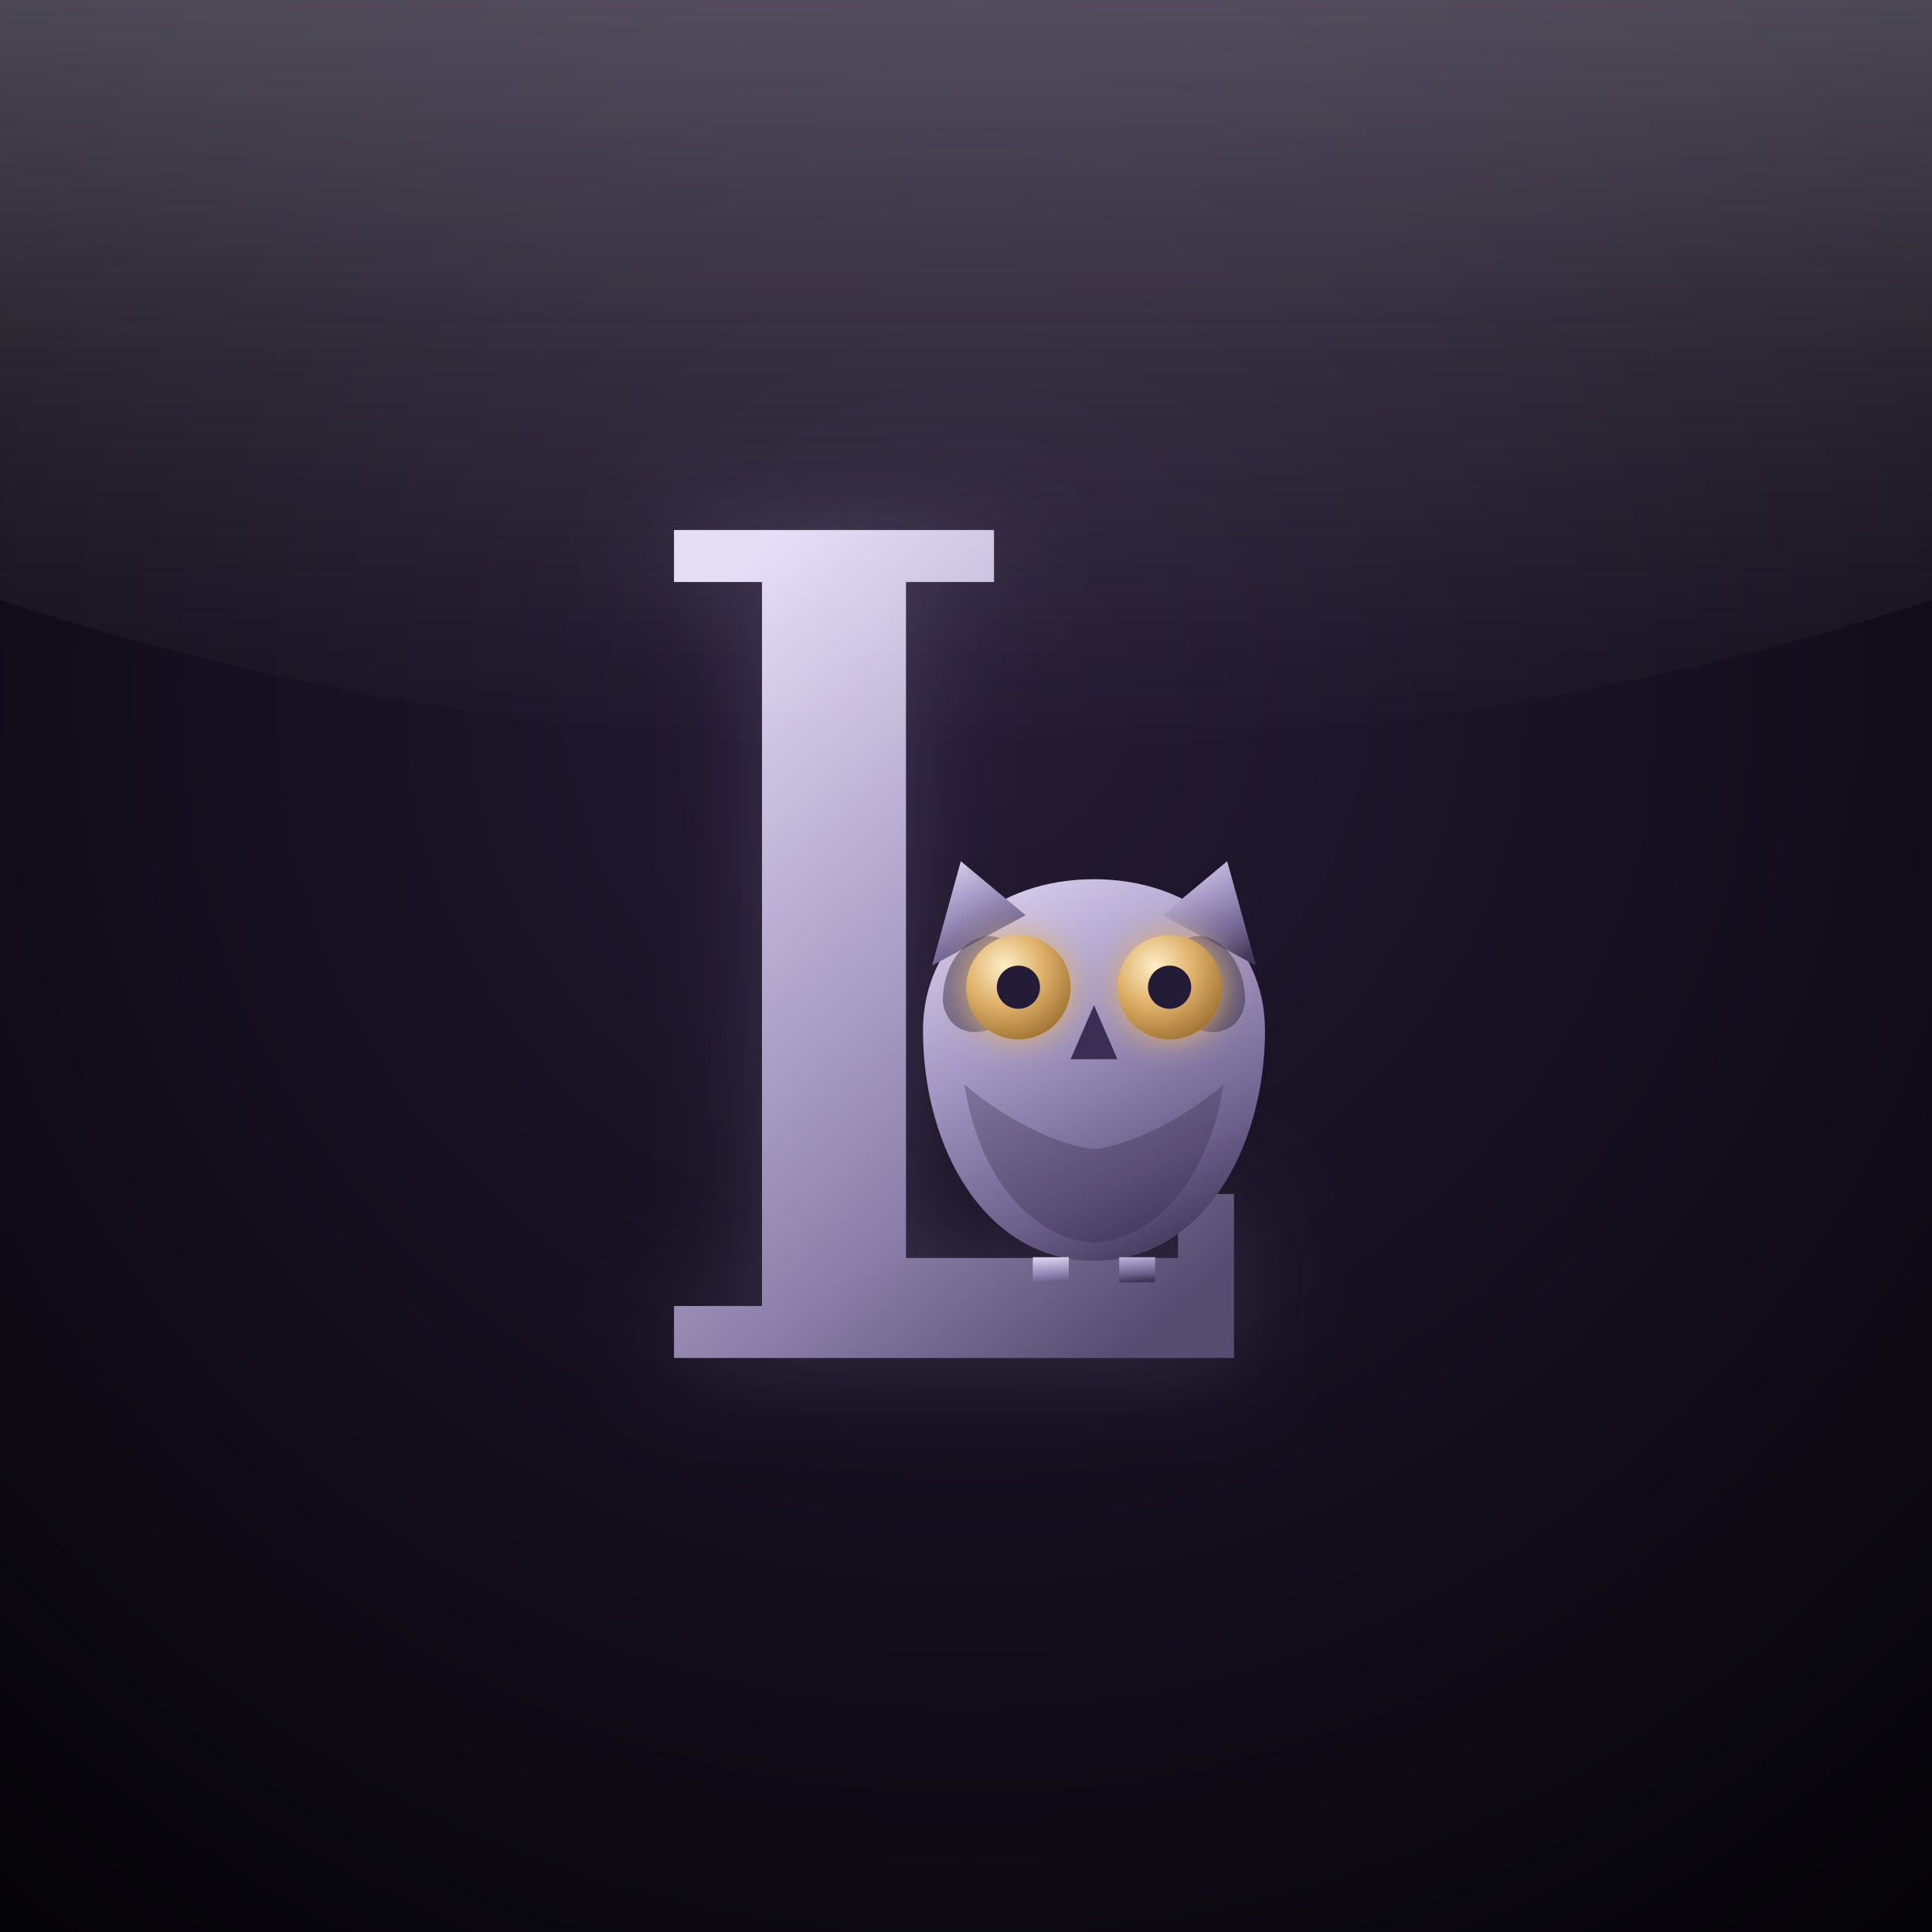
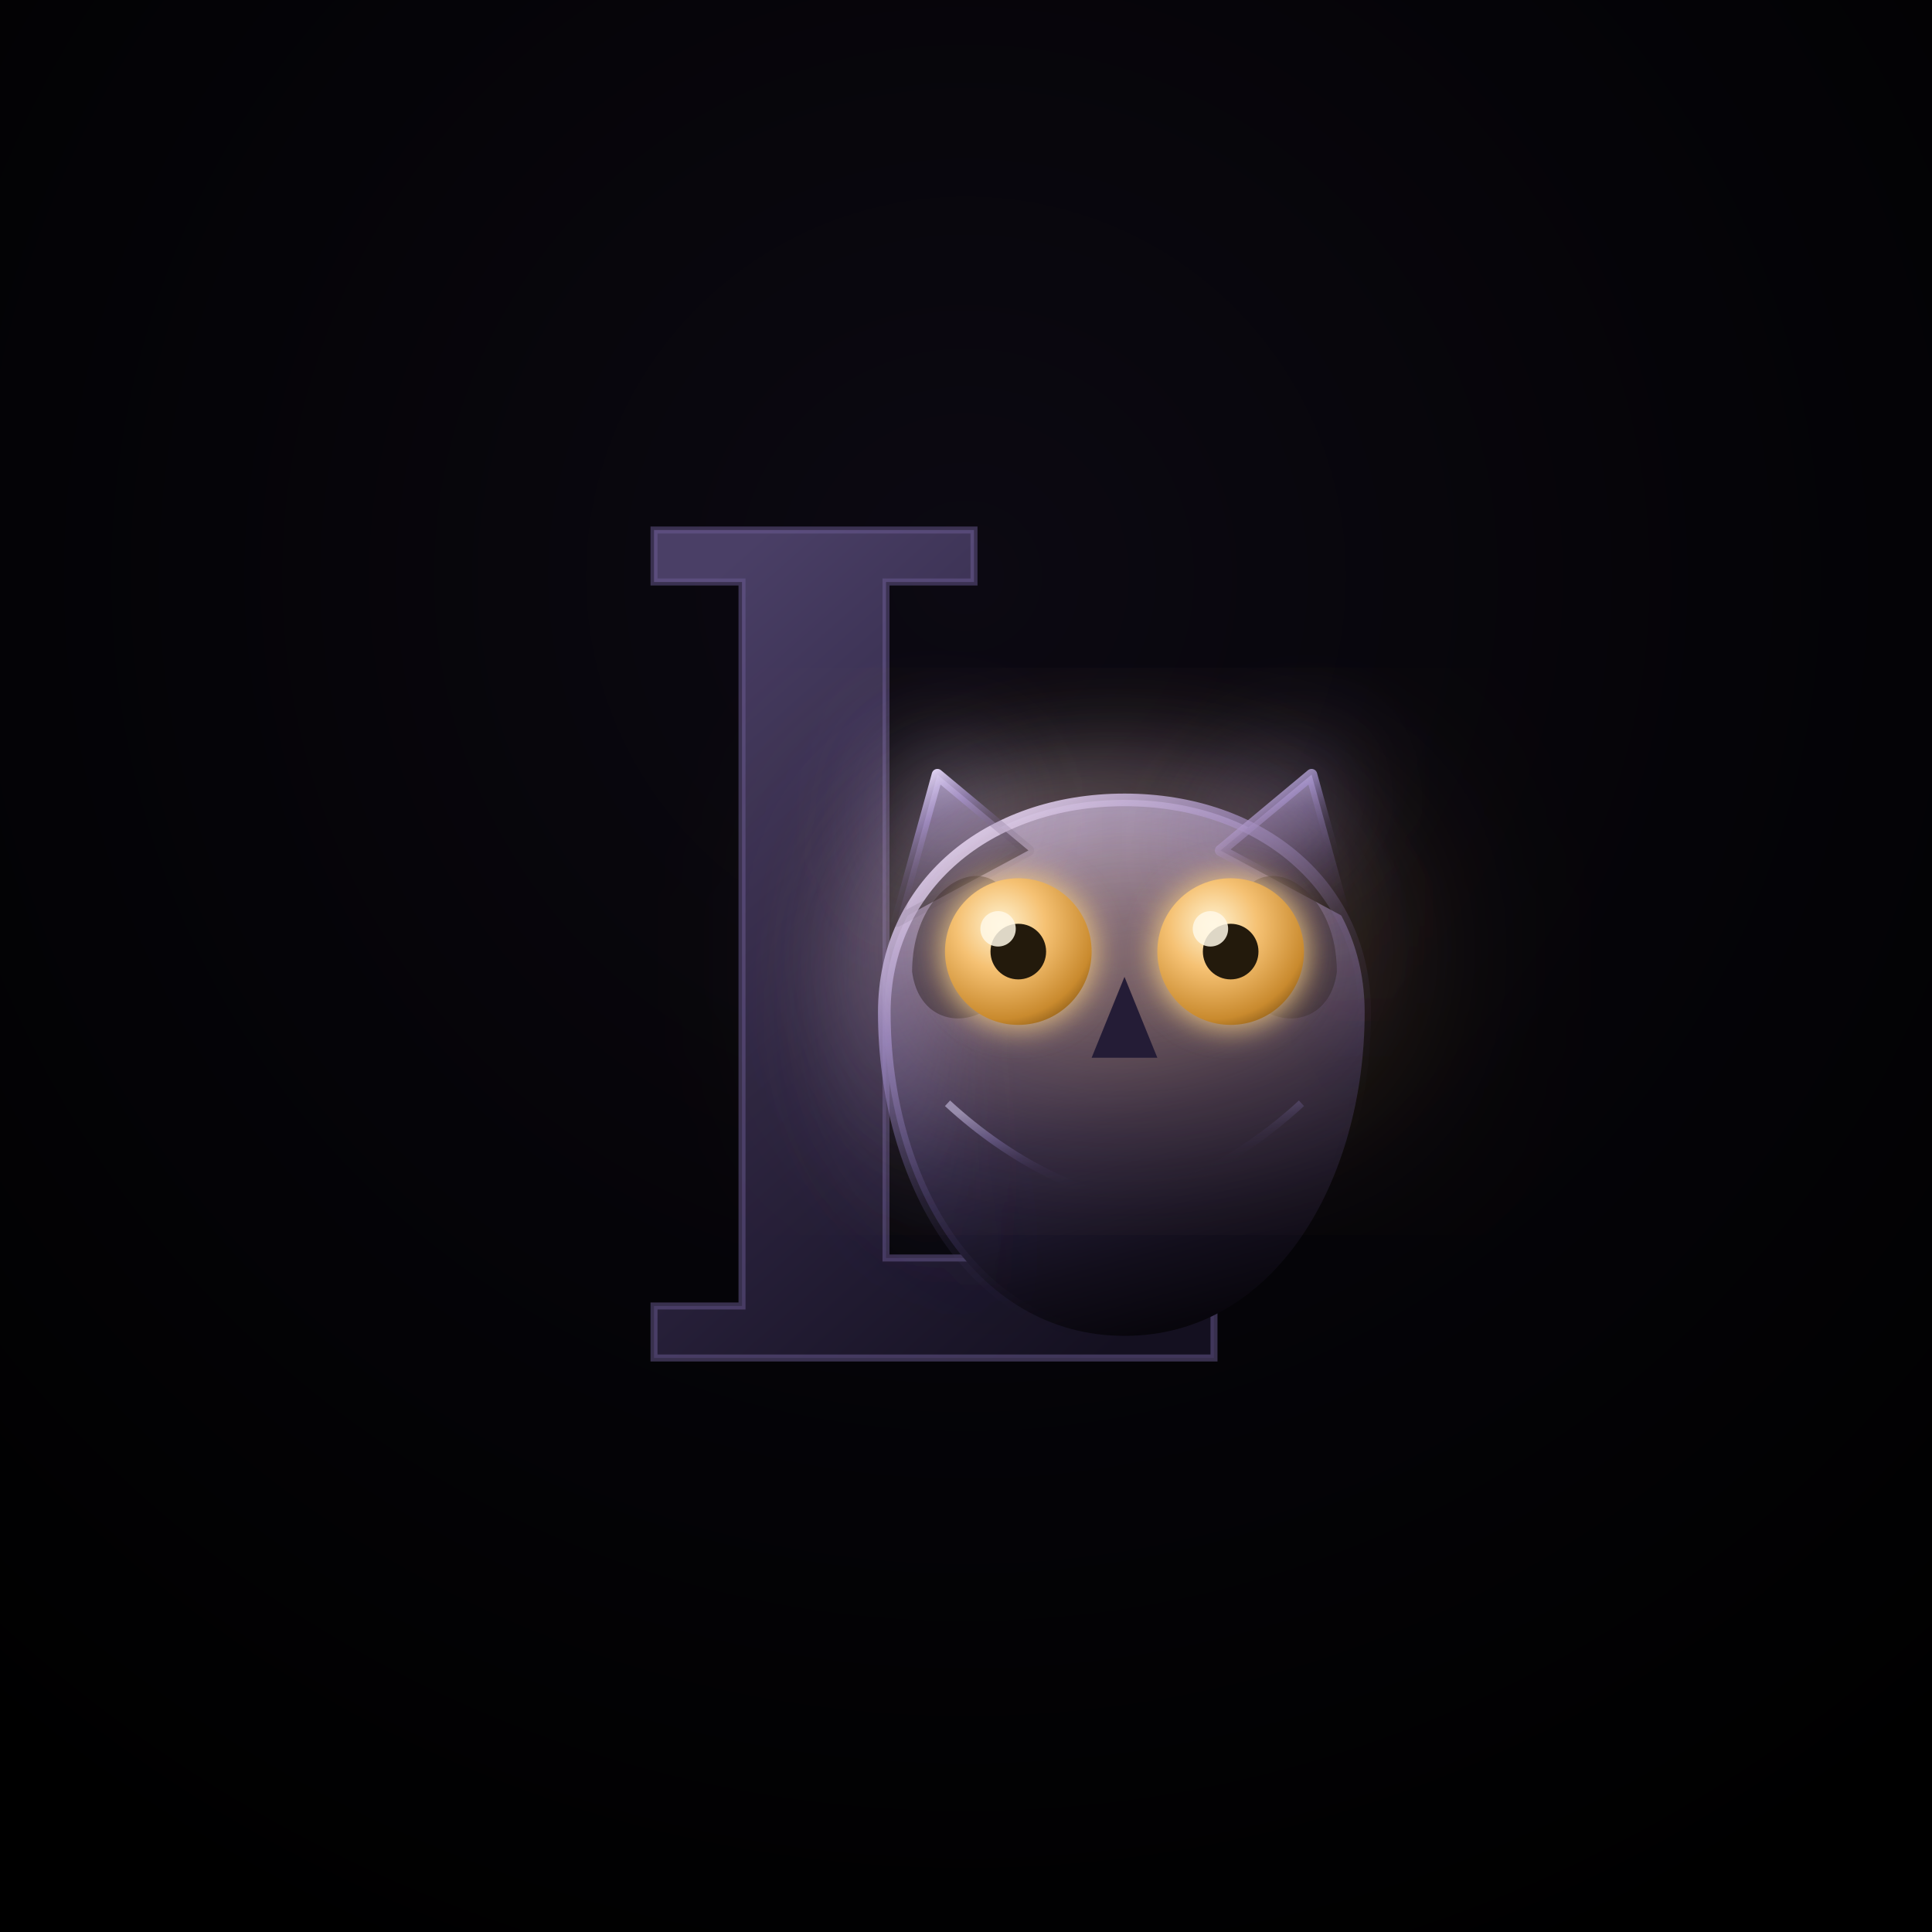
<svg xmlns="http://www.w3.org/2000/svg" viewBox="0 0 1024 1024" width="1024" height="1024">
  <defs>
-     <radialGradient id="bg" cx=".5" cy=".36" r=".8">
-       <stop offset="0" stop-color="#251B34" />
-       <stop offset=".55" stop-color="#130E1C" />
-       <stop offset="1" stop-color="#050408" />
+     <radialGradient id="bg" cx=".5" cy=".3" r=".78">
+       <stop offset="0" stop-color="#0C0912" />
+       <stop offset=".5" stop-color="#050408" />
+       <stop offset="1" stop-color="#000000" />
    </radialGradient>
-     <linearGradient id="mark" x1=".2" y1="0" x2=".8" y2="1">
-       <stop offset="0" stop-color="#E4DCF4" />
-       <stop offset=".34" stop-color="#BAAFD2" />
-       <stop offset=".7" stop-color="#8C80AA" />
-       <stop offset="1" stop-color="#564C70" />
+     <linearGradient id="body" x1=".34" y1="0" x2=".58" y2="1">
+       <stop offset="0" stop-color="#9E93BD" />
+       <stop offset=".28" stop-color="#5C5079" />
+       <stop offset=".6" stop-color="#2A2340" />
+       <stop offset=".85" stop-color="#120E1B" />
+       <stop offset="1" stop-color="#07050B" />
    </linearGradient>
-     <linearGradient id="owl" x1=".28" y1="0" x2=".72" y2="1">
-       <stop offset="0" stop-color="#D5CBEA" />
-       <stop offset=".38" stop-color="#A296C2" />
-       <stop offset=".78" stop-color="#6A5E8A" />
-       <stop offset="1" stop-color="#413758" />
+     <linearGradient id="rim" x1=".2" y1="0" x2=".7" y2=".85">
+       <stop offset="0" stop-color="#E4DAFF" />
+       <stop offset=".3" stop-color="#A08FD6" stop-opacity=".7" />
+       <stop offset=".62" stop-color="#5B4E86" stop-opacity=".2" />
+       <stop offset="1" stop-color="#000000" stop-opacity="0" />
    </linearGradient>
-     <radialGradient id="eye" cx=".36" cy=".3" r=".82">
-       <stop offset="0" stop-color="#FDEEC9" />
-       <stop offset=".45" stop-color="#E0B26B" />
-       <stop offset="1" stop-color="#96682A" />
+     <linearGradient id="dim" x1=".2" y1="0" x2=".8" y2="1">
+       <stop offset="0" stop-color="#4A3F66" />
+       <stop offset=".5" stop-color="#2C2440" />
+       <stop offset="1" stop-color="#141020" />
+     </linearGradient>
+     <radialGradient id="eye" cx=".38" cy=".32" r=".8">
+       <stop offset="0" stop-color="#FFF3D2" />
+       <stop offset=".38" stop-color="#F5C173" />
+       <stop offset=".8" stop-color="#C98A2E" />
+       <stop offset="1" stop-color="#7A4E12" />
    </radialGradient>
-     <linearGradient id="gl" x1="0" y1="0" x2="0" y2="1">
-       <stop offset="0" stop-color="#FFFFFF" stop-opacity=".2" />
-       <stop offset="1" stop-color="#FFFFFF" stop-opacity="0" />
-     </linearGradient>
-     <linearGradient id="rim" x1="0" y1="0" x2="0" y2="1">
-       <stop offset="0" stop-color="#C9BBE8" stop-opacity=".5" />
-       <stop offset="1" stop-color="#C9BBE8" stop-opacity="0" />
-     </linearGradient>
-     <filter id="g8" x="-70%" y="-70%" width="240%" height="240%">
-       <feGaussianBlur stdDeviation="8" />
+     <filter id="g6" x="-90%" y="-90%" width="280%" height="280%">
+       <feGaussianBlur stdDeviation="6" />
    </filter>
-     <filter id="g26" x="-70%" y="-70%" width="240%" height="240%">
-       <feGaussianBlur stdDeviation="26" />
+     <filter id="g20" x="-90%" y="-90%" width="280%" height="280%">
+       <feGaussianBlur stdDeviation="20" />
+     </filter>
+     <filter id="g46" x="-90%" y="-90%" width="280%" height="280%">
+       <feGaussianBlur stdDeviation="46" />
    </filter>
  </defs>
  <rect width="1024" height="1024" fill="url(#bg)" />
  <g transform="translate(512,512) scale(1.06) translate(-512,-512)">
-     <g transform="translate(-30,-6)">
-       <path d="M396,300 H556 V326 H512 V664 H648 V632 H676 V714 H396 V688 H440 V326 H396 Z" fill="#8C80AA" filter="url(#g26)" opacity=".28" />
-       <path d="M396,300 H556 V326 H512 V664 H648 V632 H676 V714 H396 V688 H440 V326 H396 Z" fill="url(#mark)" />
-       <g transform="translate(606,660) scale(.9)">
-         <path fill="url(#owl)" d="M0,-206 C54,-206 95,-172 95,-122 C95,-56 60,6 0,6       C-60,6 -95,-56 -95,-122 C-95,-172 -54,-206 0,-206 Z" />
-         <path fill="url(#owl)" d="M-90,-158 L-74,-216 L-38,-186 Z" />
-         <path fill="url(#owl)" d="M90,-158 L74,-216 L38,-186 Z" />
-         <path fill="#2E2542" opacity=".5" d="M-84,-138 C-84,-176 -44,-190 -42,-152       C-40,-118 -80,-110 -84,-138 Z M84,-138 C84,-176 44,-190 42,-152       C40,-118 80,-110 84,-138 Z" />
-         <g filter="url(#g8)" opacity=".8">
-           <circle cx="-42" cy="-146" r="31" fill="#E0B26B" />
-           <circle cx="42" cy="-146" r="31" fill="#E0B26B" />
-         </g>
-         <circle cx="-42" cy="-146" r="29" fill="url(#eye)" />
-         <circle cx="42" cy="-146" r="29" fill="url(#eye)" />
-         <circle cx="-42" cy="-146" r="12" fill="#241C36" />
-         <circle cx="42" cy="-146" r="12" fill="#241C36" />
-         <path fill="#3A2F52" d="M0,-136 L-13,-106 L13,-106 Z" />
-         <path fill="#2E2542" opacity=".3" d="M-72,-92 C-46,-70 -18,-58 0,-56 C18,-58 46,-70 72,-92       C64,-40 34,-6 0,-4 C-34,-6 -64,-40 -72,-92 Z" />
-         <path fill="url(#owl)" d="M-34,4 h20 v14 h-20 Z M14,4 h20 v14 h-20 Z" />
-       </g>
+     <g transform="translate(-40,-6)">
+       <path d="M396,300 H556 V326 H512 V664 H648 V632 H676 V714 H396 V688 H440 V326 H396 Z" fill="url(#dim)" />
+       <path d="M396,300 H556 V326 H512 V664 H648 V632 H676 V714 H396 V688 H440 V326 H396 Z" fill="none" stroke="#6B5C93" stroke-width="3.5" opacity=".5" />
    </g>
  </g>
-   <path d="M0,0 H1024 V318 C700,424 324,424 0,318 Z" fill="url(#gl)" />
-   <rect x="0" y="0" width="1024" height="190" fill="url(#rim)" opacity=".2" />
+   <g transform="translate(596,700)">
+     <g transform="scale(1.34)">
+       <path d="M0,-206 C54,-206 95,-172 95,-122 C95,-56 60,6 0,6 C-60,6 -95,-56 -95,-122 C-95,-172 -54,-206 0,-206 Z" fill="url(#body)" />
+       <path d="M-90,-158 L-74,-216 L-38,-186 Z" fill="url(#body)" />
+       <path d="M90,-158 L74,-216 L38,-186 Z" fill="url(#body)" />
+       <g fill="none" stroke="url(#rim)" stroke-linejoin="round">
+         <path d="M0,-206 C54,-206 95,-172 95,-122 C95,-56 60,6 0,6 C-60,6 -95,-56 -95,-122 C-95,-172 -54,-206 0,-206 Z" stroke-width="16" filter="url(#g20)" opacity=".8" />
+         <path d="M-90,-158 L-74,-216 L-38,-186 Z" stroke-width="14" filter="url(#g20)" opacity=".8" />
+         <path d="M90,-158 L74,-216 L38,-186 Z" stroke-width="14" filter="url(#g20)" opacity=".8" />
+         <path d="M0,-206 C54,-206 95,-172 95,-122 C95,-56 60,6 0,6 C-60,6 -95,-56 -95,-122 C-95,-172 -54,-206 0,-206 Z" stroke-width="5" />
+         <path d="M-90,-158 L-74,-216 L-38,-186 Z" stroke-width="4.5" />
+         <path d="M90,-158 L74,-216 L38,-186 Z" stroke-width="4.5" />
+       </g>
+       <path fill="#1B1528" opacity=".55" d="M-84,-138 C-84,-178 -44,-192 -42,-152     C-40,-116 -80,-108 -84,-138 Z M84,-138 C84,-178 44,-192 42,-152 C40,-116 80,-108 84,-138 Z" />
+       <g filter="url(#g46)" opacity=".55">
+         <circle cx="-42" cy="-146" r="40" fill="#F0B45E" />
+         <circle cx="42" cy="-146" r="40" fill="#F0B45E" />
+       </g>
+       <g filter="url(#g6)" opacity=".95">
+         <circle cx="-42" cy="-146" r="30" fill="#F7CE86" />
+         <circle cx="42" cy="-146" r="30" fill="#F7CE86" />
+       </g>
+       <circle cx="-42" cy="-146" r="29" fill="url(#eye)" />
+       <circle cx="42" cy="-146" r="29" fill="url(#eye)" />
+       <circle cx="-42" cy="-146" r="11" fill="#231A0C" />
+       <circle cx="42" cy="-146" r="11" fill="#231A0C" />
+       <circle cx="-50" cy="-155" r="7" fill="#FFF8E6" opacity=".85" />
+       <circle cx="34" cy="-155" r="7" fill="#FFF8E6" opacity=".85" />
+       <path fill="#241C36" d="M0,-136 L-13,-104 L13,-104 Z" />
+       <path fill="none" stroke="url(#rim)" stroke-width="3" opacity=".5" d="M-70,-86 C-44,-62 -16,-50 0,-48 C16,-50 44,-62 70,-86" />
+     </g>
+   </g>
</svg>
